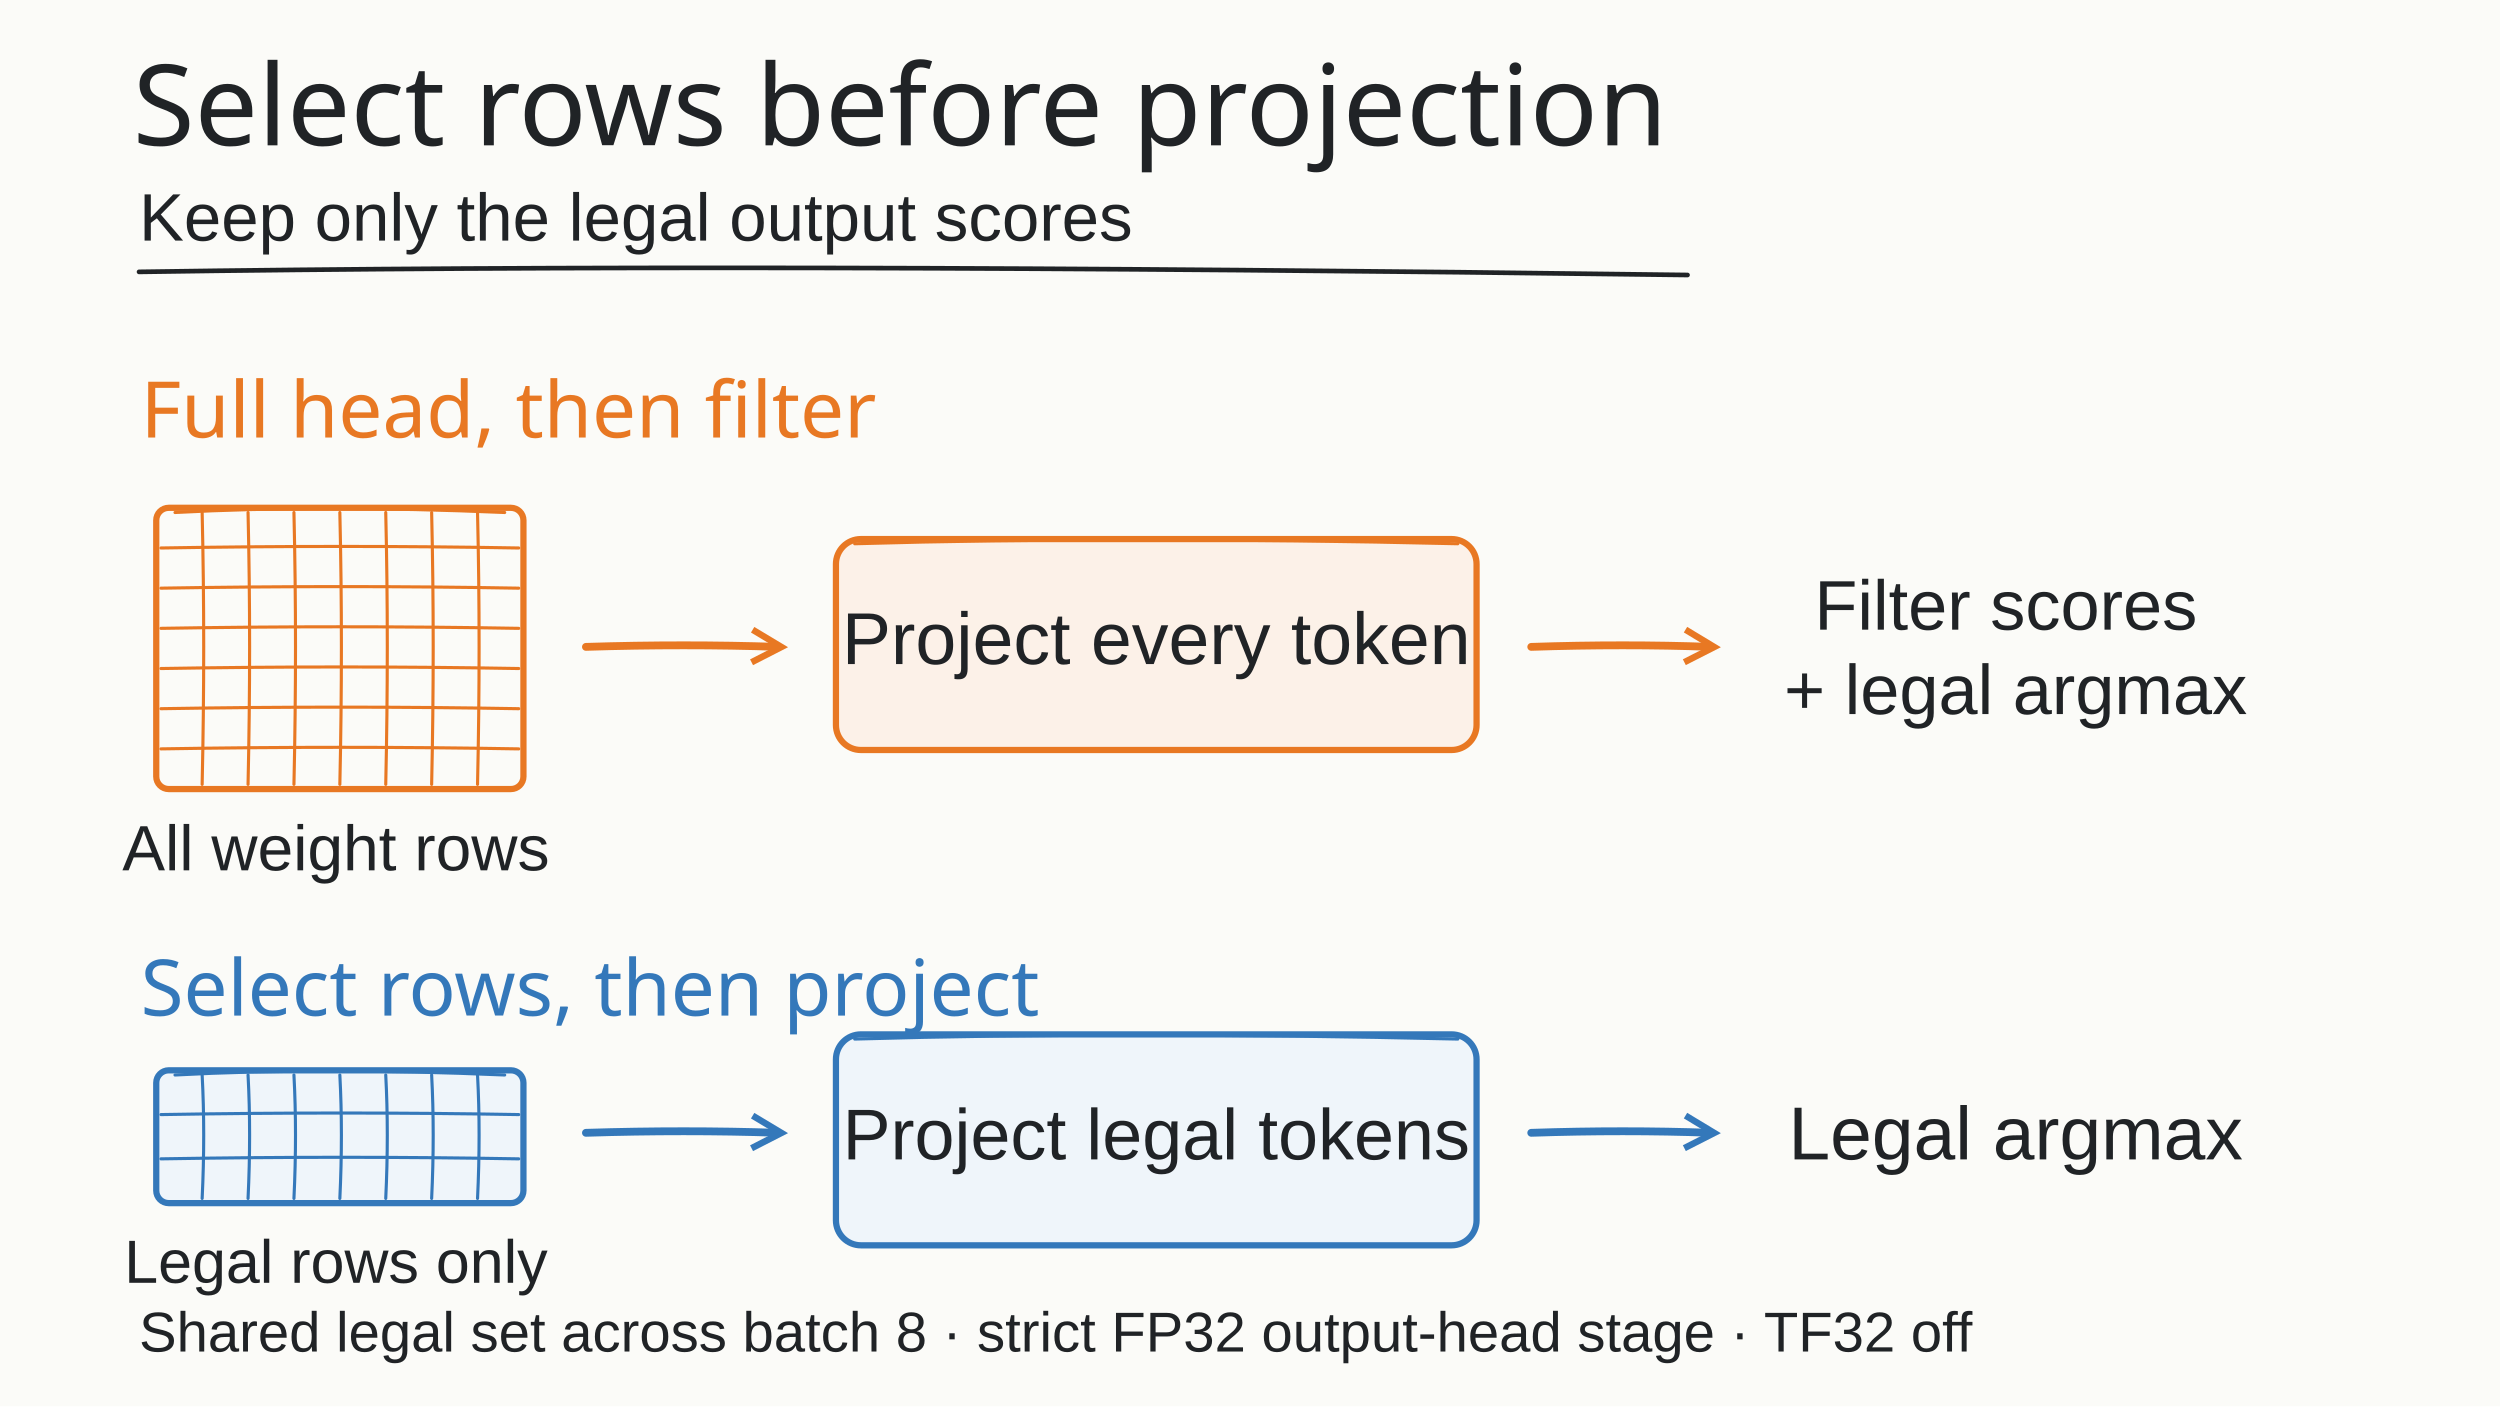
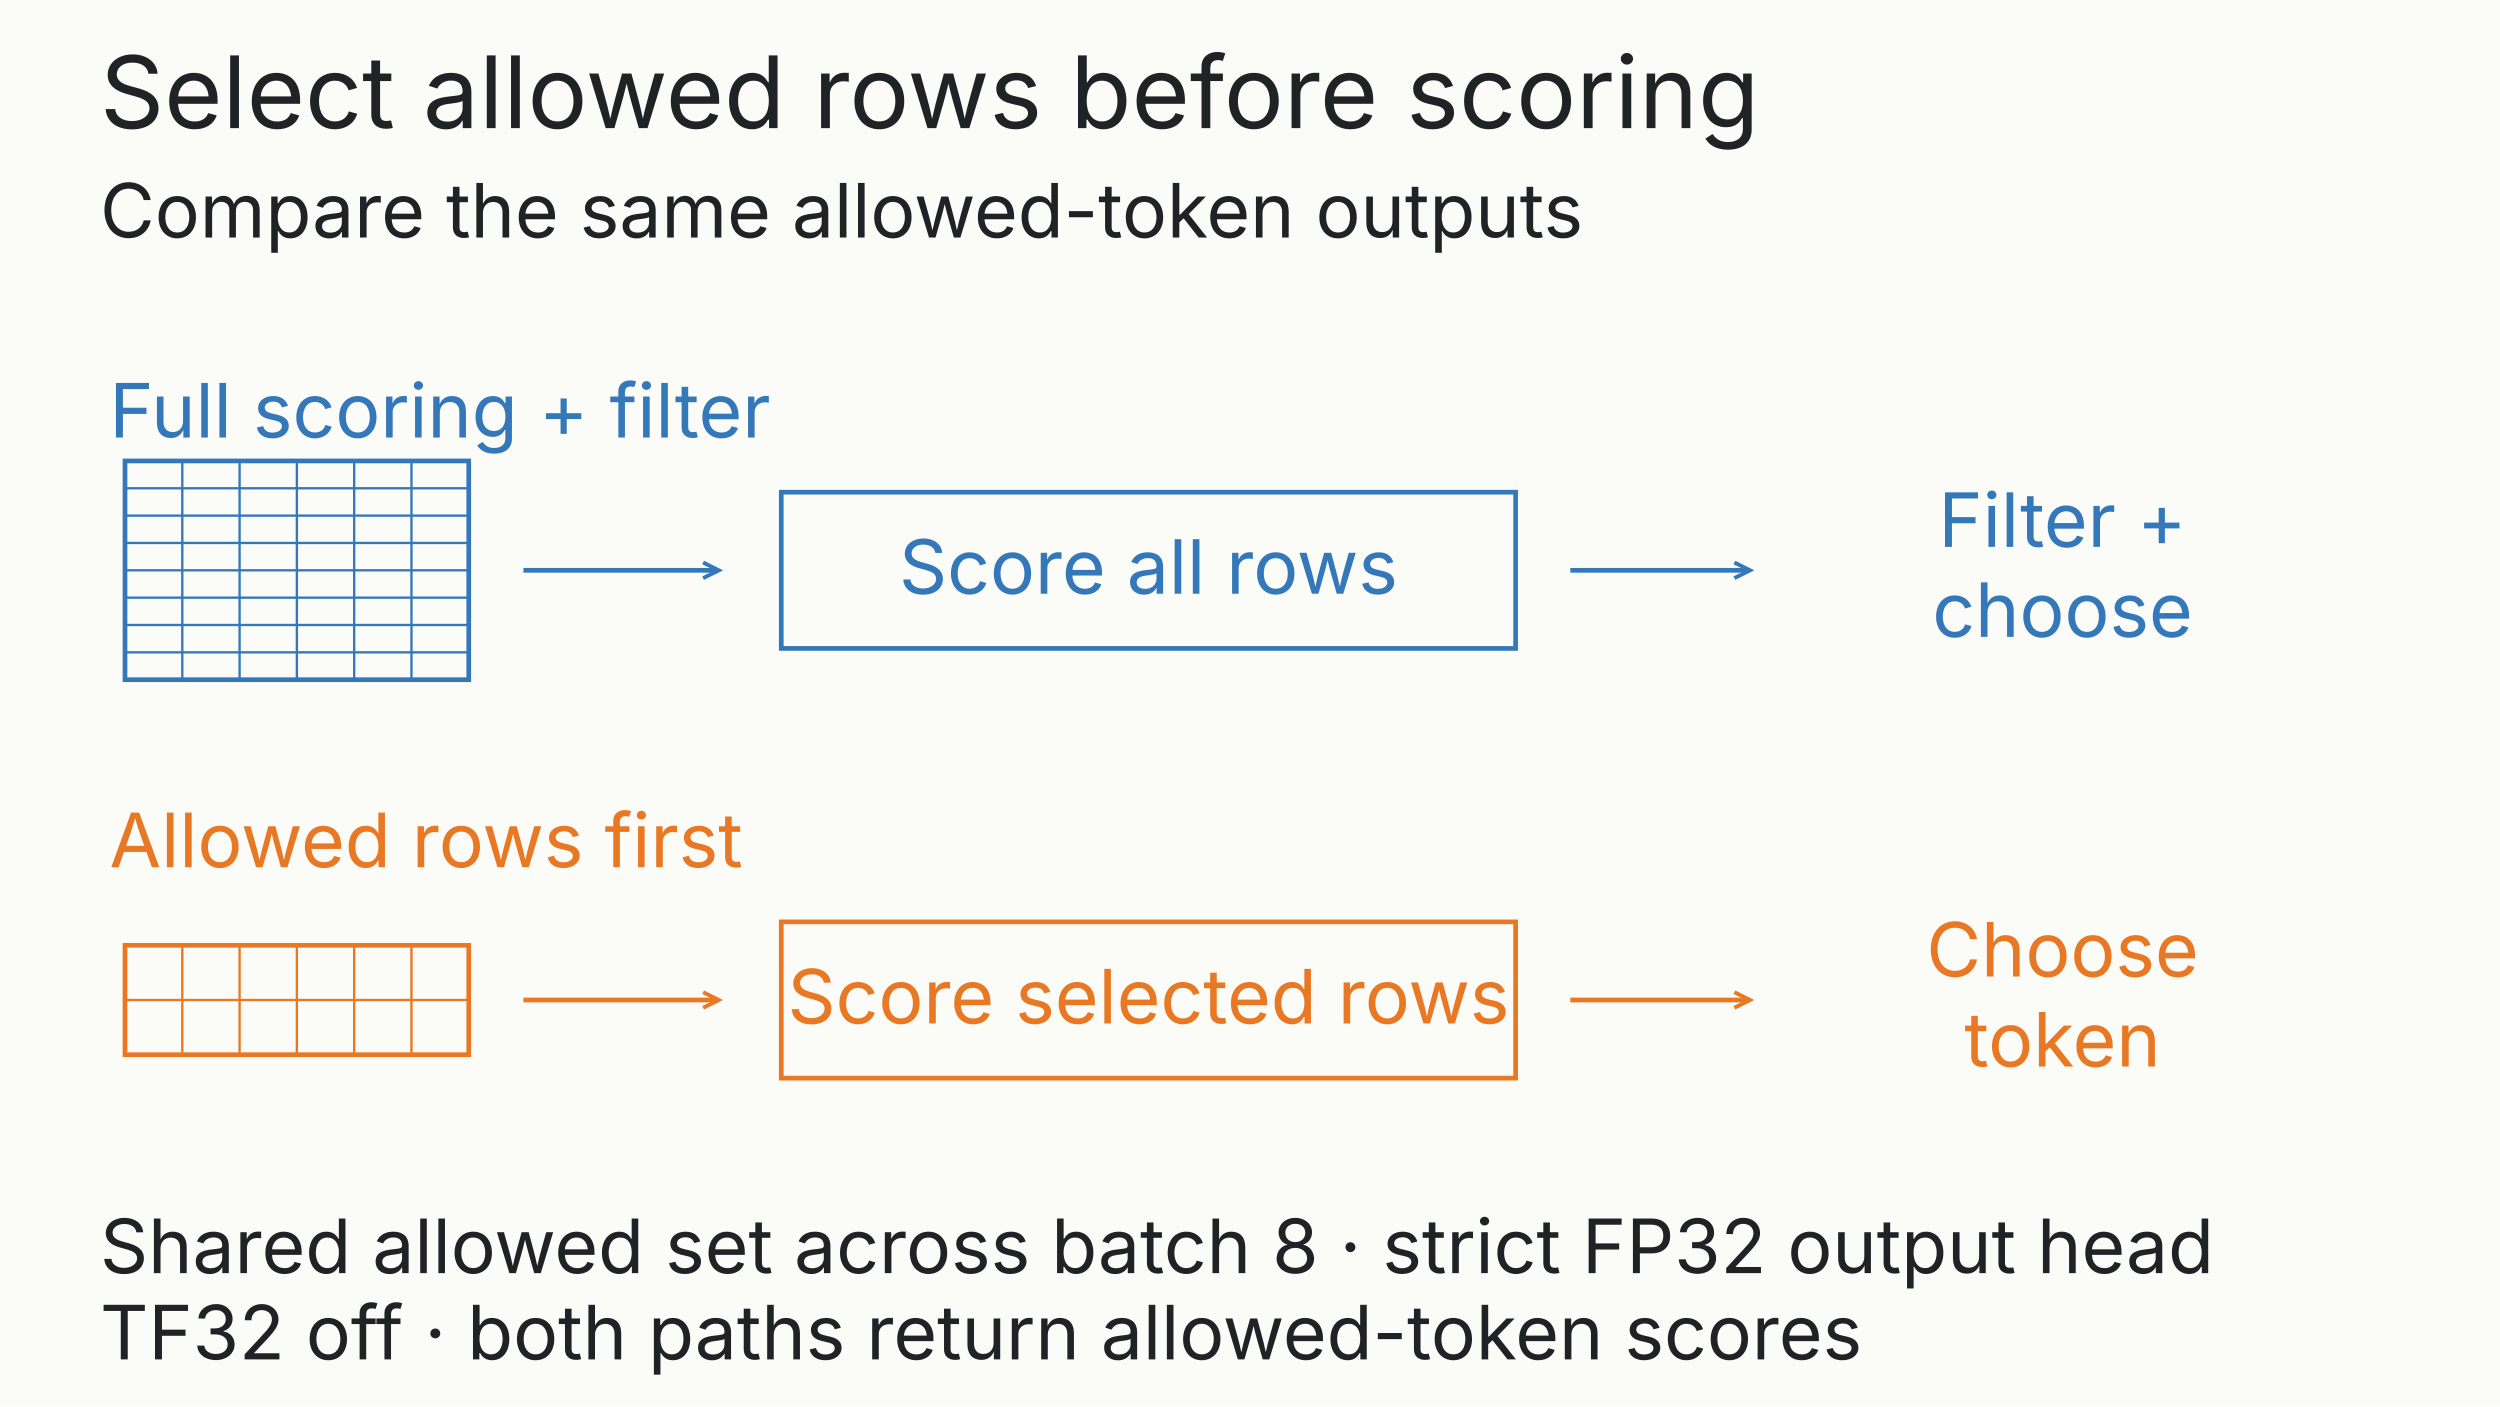
<svg xmlns="http://www.w3.org/2000/svg" width="1600" height="900" viewBox="0 0 1600 900">
  <rect width="100%" height="100%" fill="#FBFBF8" />
  <defs>
-     <marker id="arrow" viewBox="0 0 12 12" refX="9" refY="6" markerWidth="5" markerHeight="5" orient="auto">
-       <path d="M1 1 L10 6 L1 11" fill="none" stroke="context-stroke" stroke-width="2" />
+     <marker id="arrow" viewBox="0 0 12 12" refX="10" refY="6" markerWidth="5" markerHeight="5" orient="auto">
+       <path d="M2 2 L10 6 L2 10" fill="none" stroke="context-stroke" stroke-width="2" />
    </marker>
-     <pattern id="hatch" width="18" height="18" patternUnits="userSpaceOnUse">
-       <path d="M-4 18 L18 -4 M8 26 L26 8" stroke="#E87823" stroke-width="2" opacity=".35" />
-     </pattern>
  </defs>
-   <text x="85" y="93" font-family="Bradley Hand" font-size="72" fill="#202326" text-anchor="start" font-weight="normal">
-     <tspan x="85" dy="0">Select rows before projection</tspan>
-   </text>
-   <text x="89" y="154" font-family="Arial, Helvetica, sans-serif" font-size="43" fill="#202326" text-anchor="start" font-weight="normal">
-     <tspan x="89" dy="0">Keep only the legal output scores</tspan>
-   </text>
-   <path d="M89 174.0 Q480 168.0 1080 176.0" fill="none" stroke="#202326" stroke-width="3" stroke-linecap="round" stroke-linejoin="round" />
-   <text x="90" y="280" font-family="Bradley Hand" font-size="50" fill="#E87823" text-anchor="start" font-weight="normal">
-     <tspan x="90" dy="0">Full head, then filter</tspan>
-   </text>
-   <rect x="100" y="325" width="235" height="180" rx="8" fill="#FBFBF8" stroke="#E87823" stroke-width="4" />
-   <path d="M112 328 Q205.75 323 323 328" fill="none" stroke="#E87823" stroke-width="2" stroke-linecap="round" stroke-linejoin="round" />
-   <path d="M103 350.714 Q219.5 348.714 332 350.714" fill="none" stroke="#E87823" stroke-width="2" stroke-linecap="round" stroke-linejoin="round" />
-   <path d="M103 376.429 Q219.5 374.429 332 376.429" fill="none" stroke="#E87823" stroke-width="2" stroke-linecap="round" stroke-linejoin="round" />
-   <path d="M103 402.143 Q219.5 400.143 332 402.143" fill="none" stroke="#E87823" stroke-width="2" stroke-linecap="round" stroke-linejoin="round" />
-   <path d="M103 427.857 Q219.5 425.857 332 427.857" fill="none" stroke="#E87823" stroke-width="2" stroke-linecap="round" stroke-linejoin="round" />
-   <path d="M103 453.571 Q219.5 451.571 332 453.571" fill="none" stroke="#E87823" stroke-width="2" stroke-linecap="round" stroke-linejoin="round" />
-   <path d="M103 479.286 Q219.5 477.286 332 479.286" fill="none" stroke="#E87823" stroke-width="2" stroke-linecap="round" stroke-linejoin="round" />
-   <path d="M129.375 328 Q131.375 413.0 129.375 502" fill="none" stroke="#E87823" stroke-width="2" stroke-linecap="round" stroke-linejoin="round" />
-   <path d="M158.75 328 Q160.75 413.0 158.75 502" fill="none" stroke="#E87823" stroke-width="2" stroke-linecap="round" stroke-linejoin="round" />
-   <path d="M188.125 328 Q190.125 413.0 188.125 502" fill="none" stroke="#E87823" stroke-width="2" stroke-linecap="round" stroke-linejoin="round" />
-   <path d="M217.5 328 Q219.5 413.0 217.5 502" fill="none" stroke="#E87823" stroke-width="2" stroke-linecap="round" stroke-linejoin="round" />
-   <path d="M246.875 328 Q248.875 413.0 246.875 502" fill="none" stroke="#E87823" stroke-width="2" stroke-linecap="round" stroke-linejoin="round" />
-   <path d="M276.25 328 Q278.25 413.0 276.25 502" fill="none" stroke="#E87823" stroke-width="2" stroke-linecap="round" stroke-linejoin="round" />
-   <path d="M305.625 328 Q307.625 413.0 305.625 502" fill="none" stroke="#E87823" stroke-width="2" stroke-linecap="round" stroke-linejoin="round" />
-   <text x="215" y="557" font-family="Arial, Helvetica, sans-serif" font-size="41" fill="#202326" text-anchor="middle" font-weight="normal">
-     <tspan x="215" dy="0">All weight rows</tspan>
-   </text>
-   <path d="M375 414 Q438.5 412.0 498 414" fill="none" stroke="#E87823" stroke-width="5" stroke-linecap="round" stroke-linejoin="round" marker-end="url(#arrow)" />
-   <rect x="535" y="345" width="410" height="135" rx="16" fill="#FCF1E8" stroke="#E87823" stroke-width="4" />
-   <path d="M547 348 Q719.5 343 933 348" fill="none" stroke="#E87823" stroke-width="2" stroke-linecap="round" stroke-linejoin="round" />
-   <text x="740" y="425" font-family="Arial, Helvetica, sans-serif" font-size="47" fill="#202326" text-anchor="middle" font-weight="normal">
-     <tspan x="740" dy="0">Project every token</tspan>
-   </text>
-   <path d="M980 414 Q1039.5 412.0 1095 414" fill="none" stroke="#E87823" stroke-width="5" stroke-linecap="round" stroke-linejoin="round" marker-end="url(#arrow)" />
-   <text x="1290" y="403" font-family="Arial, Helvetica, sans-serif" font-size="45" fill="#202326" text-anchor="middle" font-weight="normal">
-     <tspan x="1290" dy="0">Filter scores</tspan>
-     <tspan x="1290" dy="54.0">+ legal argmax</tspan>
-   </text>
-   <text x="90" y="650" font-family="Bradley Hand" font-size="50" fill="#3478BA" text-anchor="start" font-weight="normal">
-     <tspan x="90" dy="0">Select rows, then project</tspan>
-   </text>
-   <rect x="100" y="685" width="235" height="85" rx="8" fill="#EFF5FA" stroke="#3478BA" stroke-width="4" />
-   <path d="M112 688 Q205.75 683 323 688" fill="none" stroke="#3478BA" stroke-width="2" stroke-linecap="round" stroke-linejoin="round" />
-   <path d="M103 713.333 Q219.5 711.333 332 713.333" fill="none" stroke="#3478BA" stroke-width="2" stroke-linecap="round" stroke-linejoin="round" />
-   <path d="M103 741.667 Q219.5 739.667 332 741.667" fill="none" stroke="#3478BA" stroke-width="2" stroke-linecap="round" stroke-linejoin="round" />
-   <path d="M129.375 688 Q131.375 725.5 129.375 767" fill="none" stroke="#3478BA" stroke-width="2" stroke-linecap="round" stroke-linejoin="round" />
-   <path d="M158.75 688 Q160.75 725.5 158.75 767" fill="none" stroke="#3478BA" stroke-width="2" stroke-linecap="round" stroke-linejoin="round" />
-   <path d="M188.125 688 Q190.125 725.5 188.125 767" fill="none" stroke="#3478BA" stroke-width="2" stroke-linecap="round" stroke-linejoin="round" />
-   <path d="M217.5 688 Q219.5 725.5 217.5 767" fill="none" stroke="#3478BA" stroke-width="2" stroke-linecap="round" stroke-linejoin="round" />
-   <path d="M246.875 688 Q248.875 725.5 246.875 767" fill="none" stroke="#3478BA" stroke-width="2" stroke-linecap="round" stroke-linejoin="round" />
-   <path d="M276.25 688 Q278.25 725.5 276.25 767" fill="none" stroke="#3478BA" stroke-width="2" stroke-linecap="round" stroke-linejoin="round" />
-   <path d="M305.625 688 Q307.625 725.5 305.625 767" fill="none" stroke="#3478BA" stroke-width="2" stroke-linecap="round" stroke-linejoin="round" />
-   <text x="215" y="821" font-family="Arial, Helvetica, sans-serif" font-size="39" fill="#202326" text-anchor="middle" font-weight="normal">
-     <tspan x="215" dy="0">Legal rows only</tspan>
-   </text>
-   <path d="M375 725 Q438.5 723.0 498 725" fill="none" stroke="#3478BA" stroke-width="5" stroke-linecap="round" stroke-linejoin="round" marker-end="url(#arrow)" />
-   <rect x="535" y="662" width="410" height="135" rx="16" fill="#EFF5FA" stroke="#3478BA" stroke-width="4" />
-   <path d="M547 665 Q719.5 660 933 665" fill="none" stroke="#3478BA" stroke-width="2" stroke-linecap="round" stroke-linejoin="round" />
-   <text x="740" y="742" font-family="Arial, Helvetica, sans-serif" font-size="46" fill="#202326" text-anchor="middle" font-weight="normal">
-     <tspan x="740" dy="0">Project legal tokens</tspan>
-   </text>
-   <path d="M980 725 Q1039.5 723.0 1095 725" fill="none" stroke="#3478BA" stroke-width="5" stroke-linecap="round" stroke-linejoin="round" marker-end="url(#arrow)" />
-   <text x="1290" y="742" font-family="Arial, Helvetica, sans-serif" font-size="48" fill="#202326" text-anchor="middle" font-weight="normal">
-     <tspan x="1290" dy="0">Legal argmax</tspan>
-   </text>
-   <text x="89" y="865.0" font-family="Arial, Helvetica, sans-serif" font-size="36" fill="#202326" text-anchor="start" font-weight="normal">
-     <tspan x="89" dy="0">Shared legal set across batch 8 · strict FP32 output-head stage · TF32 off</tspan>
-   </text>
+   <text x="64" y="82.0" font-family="Inter" font-size="64" font-weight="400" font-style="normal" fill="#202326" text-anchor="start">Select allowed rows before scoring</text>
+   <text x="64" y="152.0" font-family="Inter" font-size="48" font-weight="400" font-style="normal" fill="#202326" text-anchor="start">Compare the same allowed-token outputs</text>
+   <text x="70" y="280.0" font-family="Inter" font-size="48" font-weight="400" font-style="normal" fill="#3478BA" text-anchor="start">Full scoring + filter</text>
+   <rect x="80" y="295" width="220" height="140" rx="0" fill="none" stroke="#3478BA" stroke-width="3" />
+   <line x1="80" y1="312.5" x2="300" y2="312.5" stroke="#3478BA" stroke-width="1.5" />
+   <line x1="80" y1="330.0" x2="300" y2="330.0" stroke="#3478BA" stroke-width="1.5" />
+   <line x1="80" y1="347.5" x2="300" y2="347.5" stroke="#3478BA" stroke-width="1.5" />
+   <line x1="80" y1="365.0" x2="300" y2="365.0" stroke="#3478BA" stroke-width="1.5" />
+   <line x1="80" y1="382.5" x2="300" y2="382.5" stroke="#3478BA" stroke-width="1.5" />
+   <line x1="80" y1="400.0" x2="300" y2="400.0" stroke="#3478BA" stroke-width="1.5" />
+   <line x1="80" y1="417.5" x2="300" y2="417.5" stroke="#3478BA" stroke-width="1.5" />
+   <line x1="116.667" y1="295" x2="116.667" y2="435" stroke="#3478BA" stroke-width="1.5" />
+   <line x1="153.333" y1="295" x2="153.333" y2="435" stroke="#3478BA" stroke-width="1.5" />
+   <line x1="190.0" y1="295" x2="190.0" y2="435" stroke="#3478BA" stroke-width="1.5" />
+   <line x1="226.667" y1="295" x2="226.667" y2="435" stroke="#3478BA" stroke-width="1.5" />
+   <line x1="263.333" y1="295" x2="263.333" y2="435" stroke="#3478BA" stroke-width="1.5" />
+   <line x1="335" y1="365" x2="460" y2="365" stroke="#3478BA" stroke-width="3" marker-end="url(#arrow)" />
+   <rect x="500" y="315" width="470" height="100" rx="0" fill="none" stroke="#3478BA" stroke-width="3" />
+   <text x="735" y="380.0" font-family="Inter" font-size="48" font-weight="400" font-style="normal" fill="#3478BA" text-anchor="middle">Score all rows</text>
+   <line x1="1005" y1="365" x2="1120" y2="365" stroke="#3478BA" stroke-width="3" marker-end="url(#arrow)" />
+   <text x="1320" y="350.0" font-family="Inter" font-size="48" font-weight="400" font-style="normal" fill="#3478BA" text-anchor="middle">Filter +</text>
+   <text x="1320" y="407.6" font-family="Inter" font-size="48" font-weight="400" font-style="normal" fill="#3478BA" text-anchor="middle">choose</text>
+   <text x="70" y="555.0" font-family="Inter" font-size="48" font-weight="400" font-style="normal" fill="#E87823" text-anchor="start">Allowed rows first</text>
+   <rect x="80" y="605" width="220" height="70" rx="0" fill="none" stroke="#E87823" stroke-width="3" />
+   <line x1="80" y1="640.0" x2="300" y2="640.0" stroke="#E87823" stroke-width="1.5" />
+   <line x1="116.667" y1="605" x2="116.667" y2="675" stroke="#E87823" stroke-width="1.5" />
+   <line x1="153.333" y1="605" x2="153.333" y2="675" stroke="#E87823" stroke-width="1.5" />
+   <line x1="190.0" y1="605" x2="190.0" y2="675" stroke="#E87823" stroke-width="1.5" />
+   <line x1="226.667" y1="605" x2="226.667" y2="675" stroke="#E87823" stroke-width="1.5" />
+   <line x1="263.333" y1="605" x2="263.333" y2="675" stroke="#E87823" stroke-width="1.5" />
+   <line x1="335" y1="640" x2="460" y2="640" stroke="#E87823" stroke-width="3" marker-end="url(#arrow)" />
+   <rect x="500" y="590" width="470" height="100" rx="0" fill="none" stroke="#E87823" stroke-width="3" />
+   <text x="735" y="655.0" font-family="Inter" font-size="48" font-weight="400" font-style="normal" fill="#E87823" text-anchor="middle">Score selected rows</text>
+   <line x1="1005" y1="640" x2="1120" y2="640" stroke="#E87823" stroke-width="3" marker-end="url(#arrow)" />
+   <text x="1320" y="625.0" font-family="Inter" font-size="48" font-weight="400" font-style="normal" fill="#E87823" text-anchor="middle">Choose</text>
+   <text x="1320" y="682.6" font-family="Inter" font-size="48" font-weight="400" font-style="normal" fill="#E87823" text-anchor="middle">token</text>
+   <text x="64" y="814.8" font-family="Inter" font-size="48" font-weight="400" font-style="normal" fill="#202326" text-anchor="start">Shared allowed set across batch 8 · strict FP32 output head</text>
+   <text x="64" y="870.0" font-family="Inter" font-size="48" font-weight="400" font-style="normal" fill="#202326" text-anchor="start">TF32 off · both paths return allowed-token scores</text>
</svg>
